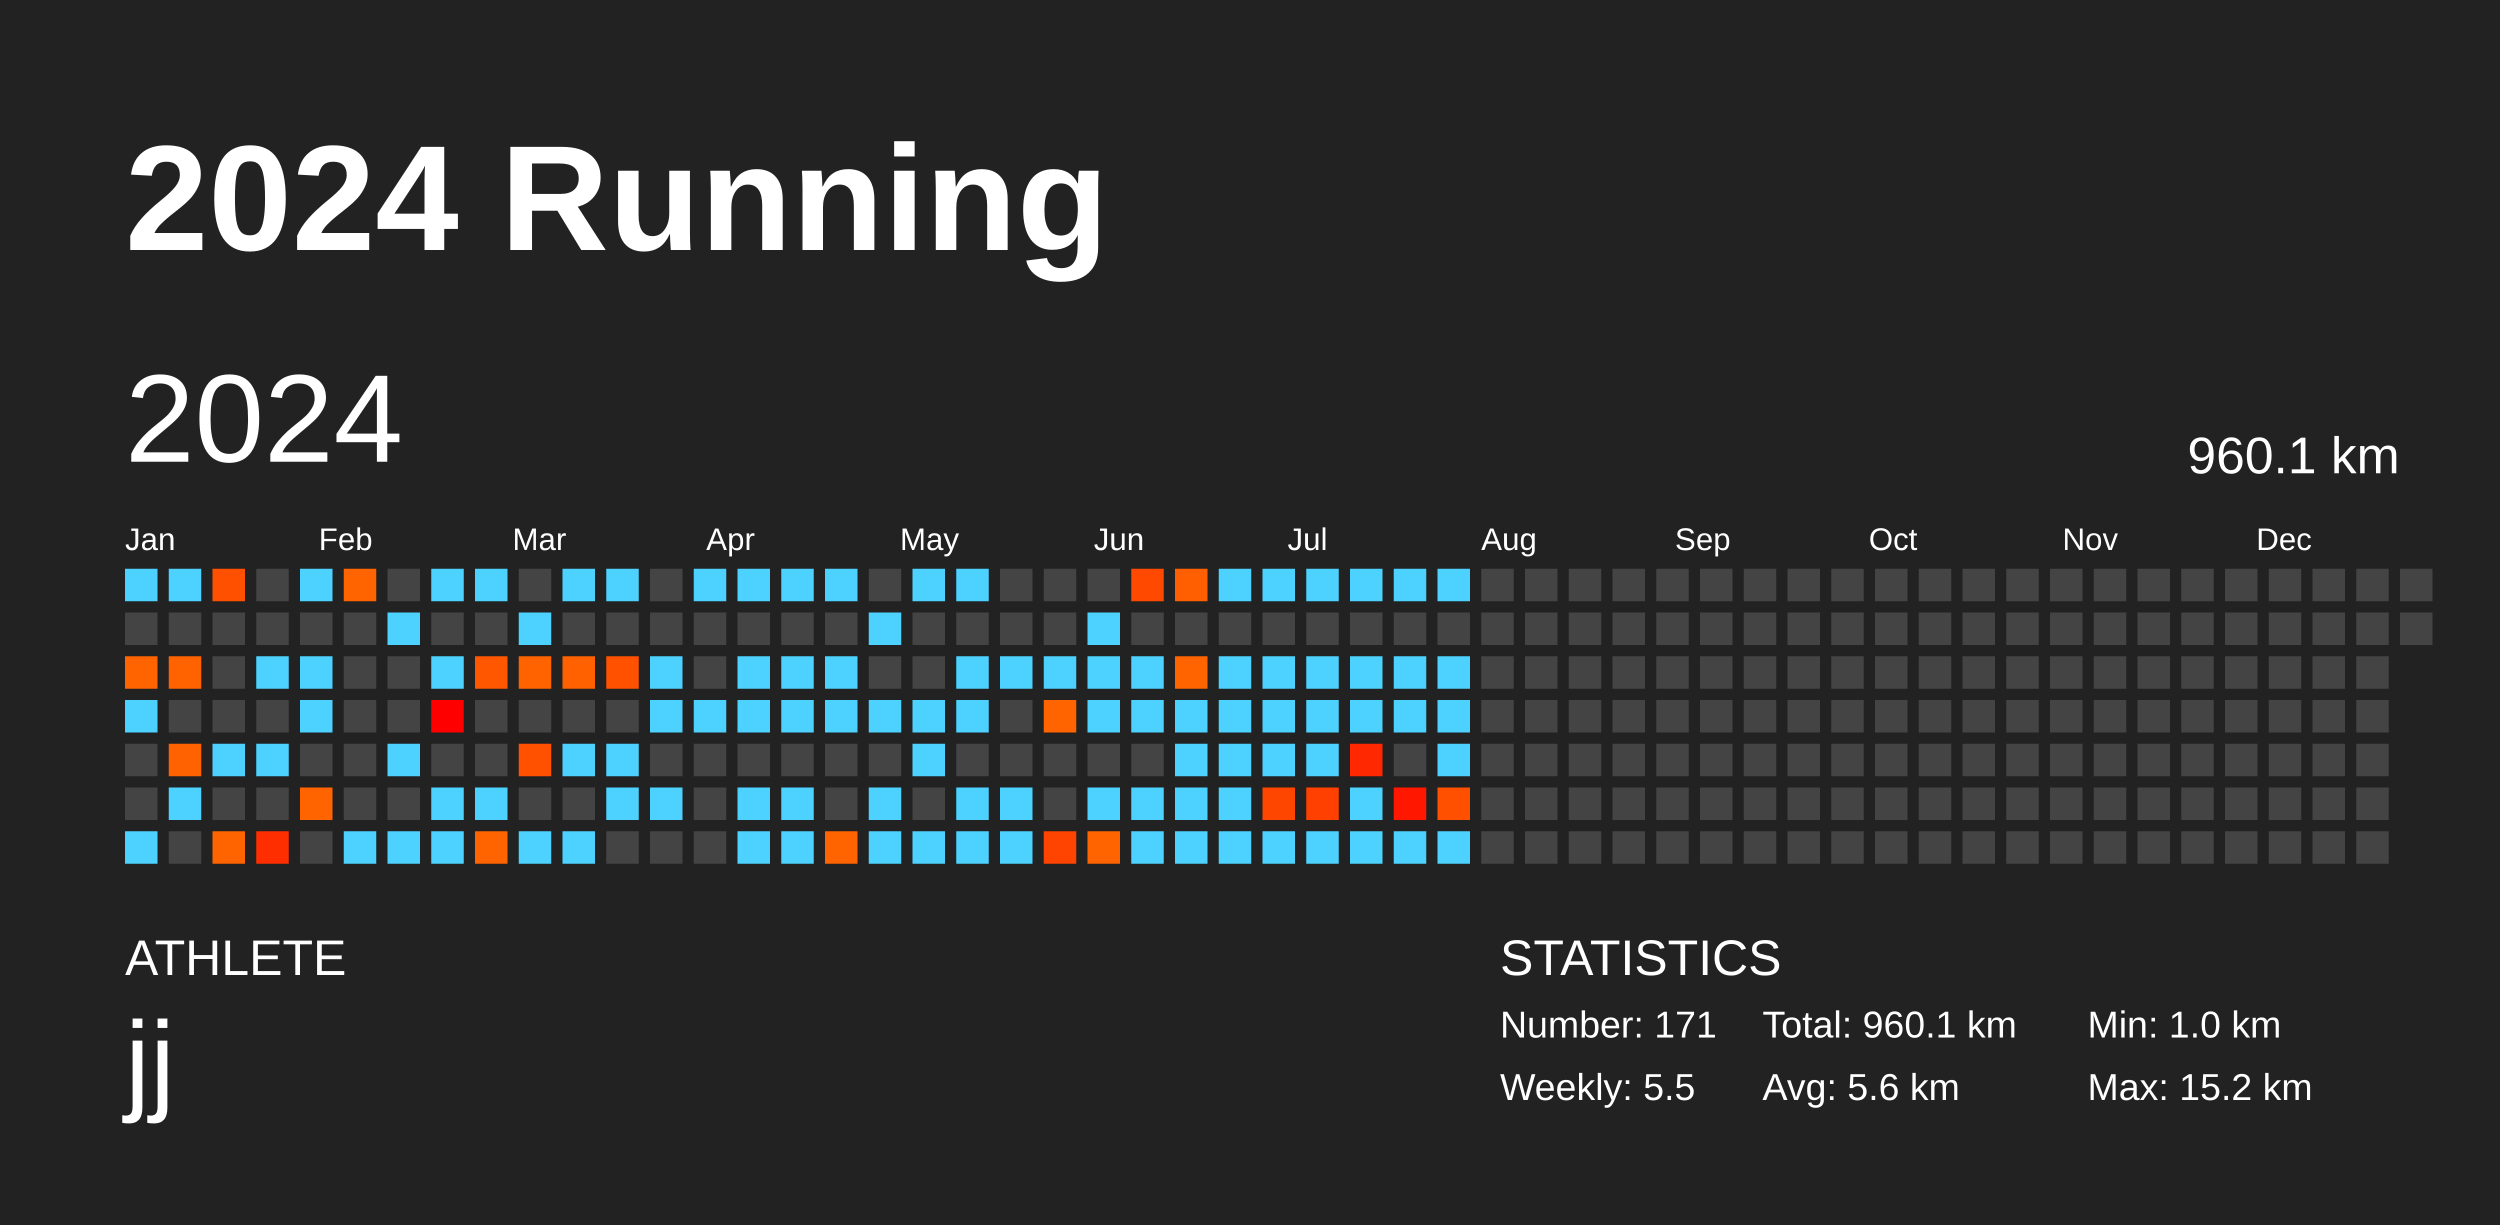
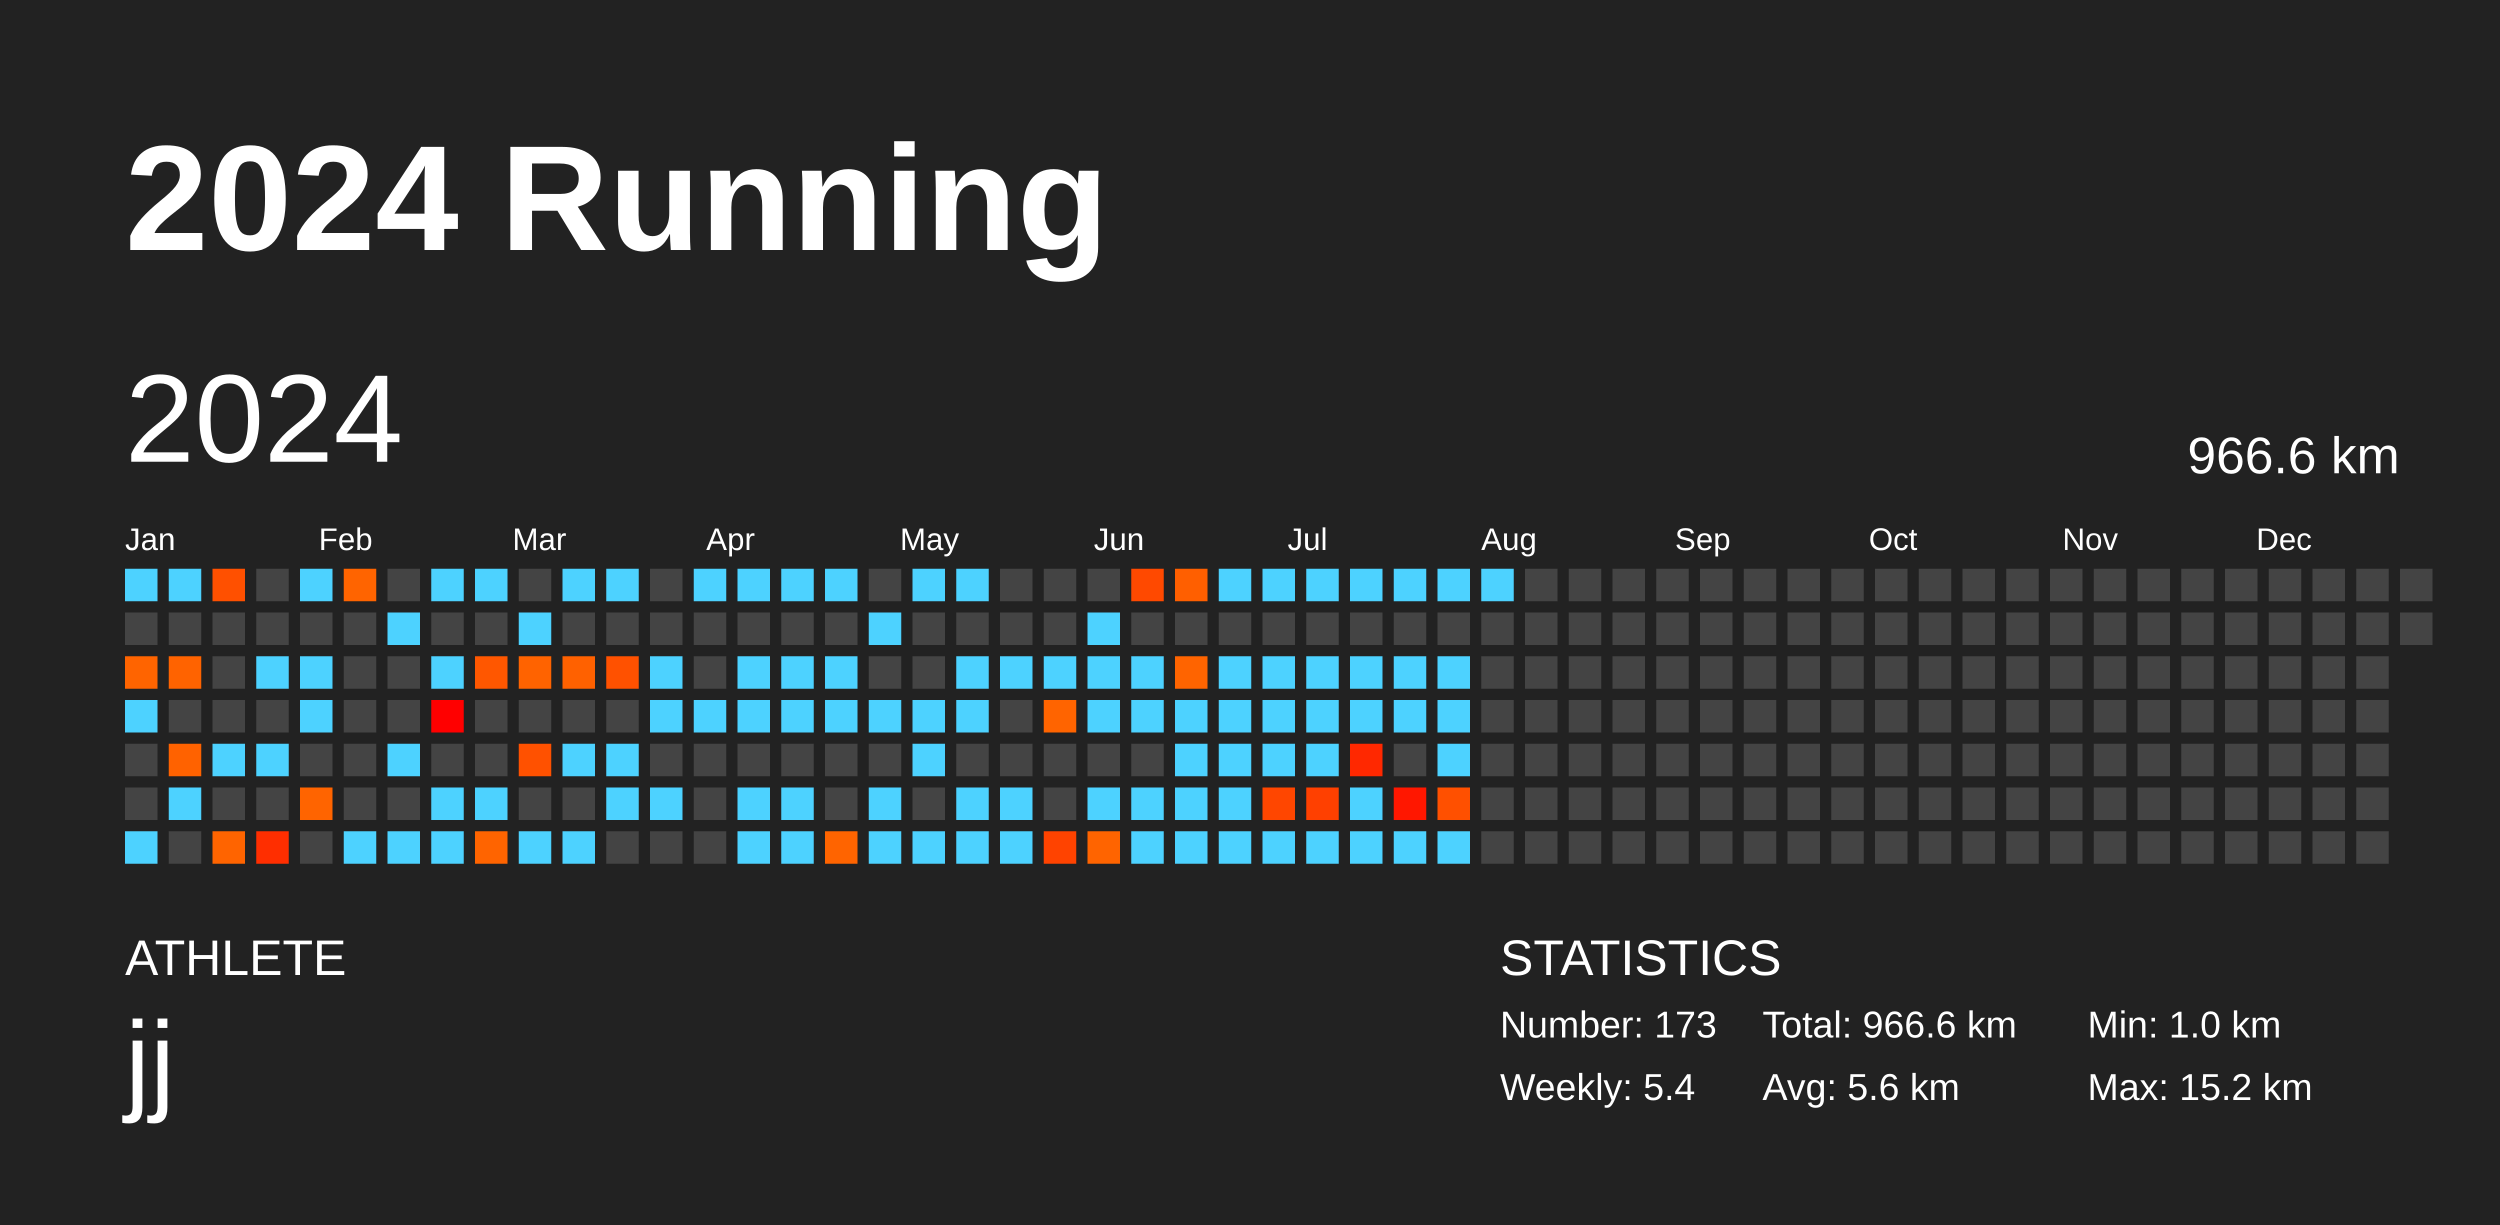
<svg xmlns="http://www.w3.org/2000/svg" baseProfile="full" height="98mm" version="1.1" viewBox="0,0,200,98" width="200mm">
  <defs />
  <rect fill="#222222" height="98" width="200" x="0" y="0" />
  <text fill="#FFFFFF" style="font-size:12px; font-family:Arial; font-weight:bold;" x="10" y="20">2024 Running</text>
  <text fill="#FFFFFF" style="font-size:4px; font-family:Arial" x="10" y="78">ATHLETE</text>
  <text fill="#FFFFFF" style="font-size:9px; font-family:Arial" x="10" y="88">jj</text>
  <text fill="#FFFFFF" style="font-size:4px; font-family:Arial" x="120" y="78">STATISTICS</text>
-   <text fill="#FFFFFF" style="font-size:3px; font-family:Arial" x="120" y="83">Number: 171</text>
-   <text fill="#FFFFFF" style="font-size:3px; font-family:Arial" x="120" y="88">Weekly: 5.5</text>
-   <text fill="#FFFFFF" style="font-size:3px; font-family:Arial" x="141" y="83">Total: 960.1 km</text>
+   <text fill="#FFFFFF" style="font-size:3px; font-family:Arial" x="120" y="83">Number: 173</text>
+   <text fill="#FFFFFF" style="font-size:3px; font-family:Arial" x="120" y="88">Weekly: 5.4</text>
+   <text fill="#FFFFFF" style="font-size:3px; font-family:Arial" x="141" y="83">Total: 966.6 km</text>
  <text fill="#FFFFFF" style="font-size:3px; font-family:Arial" x="141" y="88">Avg: 5.6 km</text>
  <text fill="#FFFFFF" style="font-size:3px; font-family:Arial" x="167" y="83">Min: 1.0 km</text>
  <text fill="#FFFFFF" style="font-size:3px; font-family:Arial" x="167" y="88">Max: 15.2 km</text>
  <text dominant-baseline="hanging" fill="#FFFFFF" style="font-size:10.0px; font-family:Arial;" x="10" y="30">2024</text>
-   <text dominant-baseline="hanging" fill="#FFFFFF" style="font-size:4.125px; font-family:Arial;" x="175" y="35">960.1 km</text>
+   <text dominant-baseline="hanging" fill="#FFFFFF" style="font-size:4.125px; font-family:Arial;" x="175" y="35">966.6 km</text>
  <text fill="#FFFFFF" style="font-size:2.5px; font-family:Arial" x="10.0" y="44">Jan</text>
  <text fill="#FFFFFF" style="font-size:2.5px; font-family:Arial" x="25.5" y="44">Feb</text>
  <text fill="#FFFFFF" style="font-size:2.5px; font-family:Arial" x="41.0" y="44">Mar</text>
  <text fill="#FFFFFF" style="font-size:2.5px; font-family:Arial" x="56.5" y="44">Apr</text>
  <text fill="#FFFFFF" style="font-size:2.5px; font-family:Arial" x="72.0" y="44">May</text>
  <text fill="#FFFFFF" style="font-size:2.5px; font-family:Arial" x="87.5" y="44">Jun</text>
  <text fill="#FFFFFF" style="font-size:2.5px; font-family:Arial" x="103.0" y="44">Jul</text>
  <text fill="#FFFFFF" style="font-size:2.5px; font-family:Arial" x="118.5" y="44">Aug</text>
  <text fill="#FFFFFF" style="font-size:2.5px; font-family:Arial" x="134.0" y="44">Sep</text>
  <text fill="#FFFFFF" style="font-size:2.5px; font-family:Arial" x="149.5" y="44">Oct</text>
  <text fill="#FFFFFF" style="font-size:2.5px; font-family:Arial" x="165.0" y="44">Nov</text>
  <text fill="#FFFFFF" style="font-size:2.5px; font-family:Arial" x="180.5" y="44">Dec</text>
  <rect fill="#4dd2ff" height="2.6" width="2.6" x="10.0" y="45.5" />
  <rect fill="#444444" height="2.6" width="2.6" x="10.0" y="49.0" />
  <rect fill="#ff6400" height="2.6" width="2.6" x="10.0" y="52.5" />
  <rect fill="#4dd2ff" height="2.6" width="2.6" x="10.0" y="56.0" />
  <rect fill="#444444" height="2.6" width="2.6" x="10.0" y="59.5" />
  <rect fill="#444444" height="2.6" width="2.6" x="10.0" y="63.0" />
  <rect fill="#4dd2ff" height="2.6" width="2.6" x="10.0" y="66.5" />
  <rect fill="#4dd2ff" height="2.6" width="2.6" x="13.5" y="45.5" />
  <rect fill="#444444" height="2.6" width="2.6" x="13.5" y="49.0" />
  <rect fill="#ff6300" height="2.6" width="2.6" x="13.5" y="52.5" />
  <rect fill="#444444" height="2.6" width="2.6" x="13.5" y="56.0" />
  <rect fill="#ff6200" height="2.6" width="2.6" x="13.5" y="59.5" />
  <rect fill="#4dd2ff" height="2.6" width="2.6" x="13.5" y="63.0" />
  <rect fill="#444444" height="2.6" width="2.6" x="13.5" y="66.5" />
  <rect fill="#ff5000" height="2.6" width="2.6" x="17.0" y="45.5" />
  <rect fill="#444444" height="2.6" width="2.6" x="17.0" y="49.0" />
  <rect fill="#444444" height="2.6" width="2.6" x="17.0" y="52.5" />
  <rect fill="#444444" height="2.6" width="2.6" x="17.0" y="56.0" />
  <rect fill="#4dd2ff" height="2.6" width="2.6" x="17.0" y="59.5" />
  <rect fill="#444444" height="2.6" width="2.6" x="17.0" y="63.0" />
  <rect fill="#ff6400" height="2.6" width="2.6" x="17.0" y="66.5" />
  <rect fill="#444444" height="2.6" width="2.6" x="20.5" y="45.5" />
  <rect fill="#444444" height="2.6" width="2.6" x="20.5" y="49.0" />
  <rect fill="#4dd2ff" height="2.6" width="2.6" x="20.5" y="52.5" />
  <rect fill="#444444" height="2.6" width="2.6" x="20.5" y="56.0" />
  <rect fill="#4dd2ff" height="2.6" width="2.6" x="20.5" y="59.5" />
  <rect fill="#444444" height="2.6" width="2.6" x="20.5" y="63.0" />
  <rect fill="#ff2e00" height="2.6" width="2.6" x="20.5" y="66.5" />
  <rect fill="#4dd2ff" height="2.6" width="2.6" x="24.0" y="45.5" />
  <rect fill="#444444" height="2.6" width="2.6" x="24.0" y="49.0" />
  <rect fill="#4dd2ff" height="2.6" width="2.6" x="24.0" y="52.5" />
  <rect fill="#4dd2ff" height="2.6" width="2.6" x="24.0" y="56.0" />
  <rect fill="#444444" height="2.6" width="2.6" x="24.0" y="59.5" />
  <rect fill="#ff6400" height="2.6" width="2.6" x="24.0" y="63.0" />
  <rect fill="#444444" height="2.6" width="2.6" x="24.0" y="66.5" />
  <rect fill="#ff6400" height="2.6" width="2.6" x="27.5" y="45.5" />
  <rect fill="#444444" height="2.6" width="2.6" x="27.5" y="49.0" />
  <rect fill="#444444" height="2.6" width="2.6" x="27.5" y="52.5" />
  <rect fill="#444444" height="2.6" width="2.6" x="27.5" y="56.0" />
  <rect fill="#444444" height="2.6" width="2.6" x="27.5" y="59.5" />
  <rect fill="#444444" height="2.6" width="2.6" x="27.5" y="63.0" />
  <rect fill="#4dd2ff" height="2.6" width="2.6" x="27.5" y="66.5" />
  <rect fill="#444444" height="2.6" width="2.6" x="31.0" y="45.5" />
  <rect fill="#4dd2ff" height="2.6" width="2.6" x="31.0" y="49.0" />
  <rect fill="#444444" height="2.6" width="2.6" x="31.0" y="52.5" />
  <rect fill="#444444" height="2.6" width="2.6" x="31.0" y="56.0" />
  <rect fill="#4dd2ff" height="2.6" width="2.6" x="31.0" y="59.5" />
  <rect fill="#444444" height="2.6" width="2.6" x="31.0" y="63.0" />
  <rect fill="#4dd2ff" height="2.6" width="2.6" x="31.0" y="66.5" />
  <rect fill="#4dd2ff" height="2.6" width="2.6" x="34.5" y="45.5" />
  <rect fill="#444444" height="2.6" width="2.6" x="34.5" y="49.0" />
  <rect fill="#4dd2ff" height="2.6" width="2.6" x="34.5" y="52.5" />
  <rect fill="#ff0000" height="2.6" width="2.6" x="34.5" y="56.0" />
  <rect fill="#444444" height="2.6" width="2.6" x="34.5" y="59.5" />
  <rect fill="#4dd2ff" height="2.6" width="2.6" x="34.5" y="63.0" />
  <rect fill="#4dd2ff" height="2.6" width="2.6" x="34.5" y="66.5" />
  <rect fill="#4dd2ff" height="2.6" width="2.6" x="38.0" y="45.5" />
  <rect fill="#444444" height="2.6" width="2.6" x="38.0" y="49.0" />
  <rect fill="#ff5700" height="2.6" width="2.6" x="38.0" y="52.5" />
  <rect fill="#444444" height="2.6" width="2.6" x="38.0" y="56.0" />
  <rect fill="#444444" height="2.6" width="2.6" x="38.0" y="59.5" />
  <rect fill="#4dd2ff" height="2.6" width="2.6" x="38.0" y="63.0" />
  <rect fill="#ff6400" height="2.6" width="2.6" x="38.0" y="66.5" />
  <rect fill="#444444" height="2.6" width="2.6" x="41.5" y="45.5" />
  <rect fill="#4dd2ff" height="2.6" width="2.6" x="41.5" y="49.0" />
  <rect fill="#ff6300" height="2.6" width="2.6" x="41.5" y="52.5" />
  <rect fill="#444444" height="2.6" width="2.6" x="41.5" y="56.0" />
  <rect fill="#ff5100" height="2.6" width="2.6" x="41.5" y="59.5" />
  <rect fill="#444444" height="2.6" width="2.6" x="41.5" y="63.0" />
  <rect fill="#4dd2ff" height="2.6" width="2.6" x="41.5" y="66.5" />
  <rect fill="#4dd2ff" height="2.6" width="2.6" x="45.0" y="45.5" />
  <rect fill="#444444" height="2.6" width="2.6" x="45.0" y="49.0" />
  <rect fill="#ff6100" height="2.6" width="2.6" x="45.0" y="52.5" />
  <rect fill="#444444" height="2.6" width="2.6" x="45.0" y="56.0" />
  <rect fill="#4dd2ff" height="2.6" width="2.6" x="45.0" y="59.5" />
  <rect fill="#444444" height="2.6" width="2.6" x="45.0" y="63.0" />
  <rect fill="#4dd2ff" height="2.6" width="2.6" x="45.0" y="66.5" />
  <rect fill="#4dd2ff" height="2.6" width="2.6" x="48.5" y="45.5" />
  <rect fill="#444444" height="2.6" width="2.6" x="48.5" y="49.0" />
  <rect fill="#ff5100" height="2.6" width="2.6" x="48.5" y="52.5" />
  <rect fill="#444444" height="2.6" width="2.6" x="48.5" y="56.0" />
  <rect fill="#4dd2ff" height="2.6" width="2.6" x="48.5" y="59.5" />
  <rect fill="#4dd2ff" height="2.6" width="2.6" x="48.5" y="63.0" />
  <rect fill="#444444" height="2.6" width="2.6" x="48.5" y="66.5" />
  <rect fill="#444444" height="2.6" width="2.6" x="52.0" y="45.5" />
  <rect fill="#444444" height="2.6" width="2.6" x="52.0" y="49.0" />
  <rect fill="#4dd2ff" height="2.6" width="2.6" x="52.0" y="52.5" />
  <rect fill="#4dd2ff" height="2.6" width="2.6" x="52.0" y="56.0" />
  <rect fill="#444444" height="2.6" width="2.6" x="52.0" y="59.5" />
  <rect fill="#4dd2ff" height="2.6" width="2.6" x="52.0" y="63.0" />
  <rect fill="#444444" height="2.6" width="2.6" x="52.0" y="66.5" />
  <rect fill="#4dd2ff" height="2.6" width="2.6" x="55.5" y="45.5" />
  <rect fill="#444444" height="2.6" width="2.6" x="55.5" y="49.0" />
  <rect fill="#444444" height="2.6" width="2.6" x="55.5" y="52.5" />
  <rect fill="#4dd2ff" height="2.6" width="2.6" x="55.5" y="56.0" />
  <rect fill="#444444" height="2.6" width="2.6" x="55.5" y="59.5" />
  <rect fill="#444444" height="2.6" width="2.6" x="55.5" y="63.0" />
  <rect fill="#444444" height="2.6" width="2.6" x="55.5" y="66.5" />
  <rect fill="#4dd2ff" height="2.6" width="2.6" x="59.0" y="45.5" />
  <rect fill="#444444" height="2.6" width="2.6" x="59.0" y="49.0" />
  <rect fill="#4dd2ff" height="2.6" width="2.6" x="59.0" y="52.5" />
  <rect fill="#4dd2ff" height="2.6" width="2.6" x="59.0" y="56.0" />
  <rect fill="#444444" height="2.6" width="2.6" x="59.0" y="59.5" />
  <rect fill="#4dd2ff" height="2.6" width="2.6" x="59.0" y="63.0" />
  <rect fill="#4dd2ff" height="2.6" width="2.6" x="59.0" y="66.5" />
  <rect fill="#4dd2ff" height="2.6" width="2.6" x="62.5" y="45.5" />
  <rect fill="#444444" height="2.6" width="2.6" x="62.5" y="49.0" />
  <rect fill="#4dd2ff" height="2.6" width="2.6" x="62.5" y="52.5" />
  <rect fill="#4dd2ff" height="2.6" width="2.6" x="62.5" y="56.0" />
  <rect fill="#444444" height="2.6" width="2.6" x="62.5" y="59.5" />
  <rect fill="#4dd2ff" height="2.6" width="2.6" x="62.5" y="63.0" />
  <rect fill="#4dd2ff" height="2.6" width="2.6" x="62.5" y="66.5" />
  <rect fill="#4dd2ff" height="2.6" width="2.6" x="66.0" y="45.5" />
  <rect fill="#444444" height="2.6" width="2.6" x="66.0" y="49.0" />
  <rect fill="#4dd2ff" height="2.6" width="2.6" x="66.0" y="52.5" />
  <rect fill="#4dd2ff" height="2.6" width="2.6" x="66.0" y="56.0" />
  <rect fill="#444444" height="2.6" width="2.6" x="66.0" y="59.5" />
  <rect fill="#444444" height="2.6" width="2.6" x="66.0" y="63.0" />
  <rect fill="#ff6400" height="2.6" width="2.6" x="66.0" y="66.5" />
  <rect fill="#444444" height="2.6" width="2.6" x="69.5" y="45.5" />
  <rect fill="#4dd2ff" height="2.6" width="2.6" x="69.5" y="49.0" />
  <rect fill="#444444" height="2.6" width="2.6" x="69.5" y="52.5" />
  <rect fill="#4dd2ff" height="2.6" width="2.6" x="69.5" y="56.0" />
  <rect fill="#444444" height="2.6" width="2.6" x="69.5" y="59.5" />
  <rect fill="#4dd2ff" height="2.6" width="2.6" x="69.5" y="63.0" />
  <rect fill="#4dd2ff" height="2.6" width="2.6" x="69.5" y="66.5" />
  <rect fill="#4dd2ff" height="2.6" width="2.6" x="73.0" y="45.5" />
  <rect fill="#444444" height="2.6" width="2.6" x="73.0" y="49.0" />
  <rect fill="#444444" height="2.6" width="2.6" x="73.0" y="52.5" />
  <rect fill="#4dd2ff" height="2.6" width="2.6" x="73.0" y="56.0" />
  <rect fill="#4dd2ff" height="2.6" width="2.6" x="73.0" y="59.5" />
  <rect fill="#444444" height="2.6" width="2.6" x="73.0" y="63.0" />
  <rect fill="#4dd2ff" height="2.6" width="2.6" x="73.0" y="66.5" />
  <rect fill="#4dd2ff" height="2.6" width="2.6" x="76.5" y="45.5" />
  <rect fill="#444444" height="2.6" width="2.6" x="76.5" y="49.0" />
  <rect fill="#4dd2ff" height="2.6" width="2.6" x="76.5" y="52.5" />
  <rect fill="#4dd2ff" height="2.6" width="2.6" x="76.5" y="56.0" />
  <rect fill="#444444" height="2.6" width="2.6" x="76.5" y="59.5" />
  <rect fill="#4dd2ff" height="2.6" width="2.6" x="76.5" y="63.0" />
  <rect fill="#4dd2ff" height="2.6" width="2.6" x="76.5" y="66.5" />
  <rect fill="#444444" height="2.6" width="2.6" x="80.0" y="45.5" />
  <rect fill="#444444" height="2.6" width="2.6" x="80.0" y="49.0" />
  <rect fill="#4dd2ff" height="2.6" width="2.6" x="80.0" y="52.5" />
  <rect fill="#444444" height="2.6" width="2.6" x="80.0" y="56.0" />
  <rect fill="#444444" height="2.6" width="2.6" x="80.0" y="59.5" />
  <rect fill="#4dd2ff" height="2.6" width="2.6" x="80.0" y="63.0" />
  <rect fill="#4dd2ff" height="2.6" width="2.6" x="80.0" y="66.5" />
  <rect fill="#444444" height="2.6" width="2.6" x="83.5" y="45.5" />
  <rect fill="#444444" height="2.6" width="2.6" x="83.5" y="49.0" />
  <rect fill="#4dd2ff" height="2.6" width="2.6" x="83.5" y="52.5" />
  <rect fill="#ff6400" height="2.6" width="2.6" x="83.5" y="56.0" />
  <rect fill="#444444" height="2.6" width="2.6" x="83.5" y="59.5" />
  <rect fill="#444444" height="2.6" width="2.6" x="83.5" y="63.0" />
  <rect fill="#ff4300" height="2.6" width="2.6" x="83.5" y="66.5" />
  <rect fill="#444444" height="2.6" width="2.6" x="87.0" y="45.5" />
  <rect fill="#4dd2ff" height="2.6" width="2.6" x="87.0" y="49.0" />
  <rect fill="#4dd2ff" height="2.6" width="2.6" x="87.0" y="52.5" />
  <rect fill="#4dd2ff" height="2.6" width="2.6" x="87.0" y="56.0" />
  <rect fill="#444444" height="2.6" width="2.6" x="87.0" y="59.5" />
  <rect fill="#4dd2ff" height="2.6" width="2.6" x="87.0" y="63.0" />
  <rect fill="#ff6400" height="2.6" width="2.6" x="87.0" y="66.5" />
  <rect fill="#ff4900" height="2.6" width="2.6" x="90.5" y="45.5" />
  <rect fill="#444444" height="2.6" width="2.6" x="90.5" y="49.0" />
  <rect fill="#4dd2ff" height="2.6" width="2.6" x="90.5" y="52.5" />
  <rect fill="#4dd2ff" height="2.6" width="2.6" x="90.5" y="56.0" />
  <rect fill="#444444" height="2.6" width="2.6" x="90.5" y="59.5" />
  <rect fill="#4dd2ff" height="2.6" width="2.6" x="90.5" y="63.0" />
  <rect fill="#4dd2ff" height="2.6" width="2.6" x="90.5" y="66.5" />
  <rect fill="#ff5f00" height="2.6" width="2.6" x="94.0" y="45.5" />
  <rect fill="#444444" height="2.6" width="2.6" x="94.0" y="49.0" />
  <rect fill="#ff6400" height="2.6" width="2.6" x="94.0" y="52.5" />
  <rect fill="#4dd2ff" height="2.6" width="2.6" x="94.0" y="56.0" />
  <rect fill="#4dd2ff" height="2.6" width="2.6" x="94.0" y="59.5" />
  <rect fill="#4dd2ff" height="2.6" width="2.6" x="94.0" y="63.0" />
  <rect fill="#4dd2ff" height="2.6" width="2.6" x="94.0" y="66.5" />
  <rect fill="#4dd2ff" height="2.6" width="2.6" x="97.5" y="45.5" />
  <rect fill="#444444" height="2.6" width="2.6" x="97.5" y="49.0" />
  <rect fill="#4dd2ff" height="2.6" width="2.6" x="97.5" y="52.5" />
  <rect fill="#4dd2ff" height="2.6" width="2.6" x="97.5" y="56.0" />
  <rect fill="#4dd2ff" height="2.6" width="2.6" x="97.5" y="59.5" />
  <rect fill="#4dd2ff" height="2.6" width="2.6" x="97.5" y="63.0" />
  <rect fill="#4dd2ff" height="2.6" width="2.6" x="97.5" y="66.5" />
  <rect fill="#4dd2ff" height="2.6" width="2.6" x="101.0" y="45.5" />
  <rect fill="#444444" height="2.6" width="2.6" x="101.0" y="49.0" />
  <rect fill="#4dd2ff" height="2.6" width="2.6" x="101.0" y="52.5" />
  <rect fill="#4dd2ff" height="2.6" width="2.6" x="101.0" y="56.0" />
  <rect fill="#4dd2ff" height="2.6" width="2.6" x="101.0" y="59.5" />
  <rect fill="#ff4600" height="2.6" width="2.6" x="101.0" y="63.0" />
  <rect fill="#4dd2ff" height="2.6" width="2.6" x="101.0" y="66.5" />
  <rect fill="#4dd2ff" height="2.6" width="2.6" x="104.5" y="45.5" />
  <rect fill="#444444" height="2.6" width="2.6" x="104.5" y="49.0" />
  <rect fill="#4dd2ff" height="2.6" width="2.6" x="104.5" y="52.5" />
  <rect fill="#4dd2ff" height="2.6" width="2.6" x="104.5" y="56.0" />
  <rect fill="#4dd2ff" height="2.6" width="2.6" x="104.5" y="59.5" />
  <rect fill="#ff4000" height="2.6" width="2.6" x="104.5" y="63.0" />
  <rect fill="#4dd2ff" height="2.6" width="2.6" x="104.5" y="66.5" />
  <rect fill="#4dd2ff" height="2.6" width="2.6" x="108.0" y="45.5" />
  <rect fill="#444444" height="2.6" width="2.6" x="108.0" y="49.0" />
  <rect fill="#4dd2ff" height="2.6" width="2.6" x="108.0" y="52.5" />
  <rect fill="#4dd2ff" height="2.6" width="2.6" x="108.0" y="56.0" />
  <rect fill="#ff2800" height="2.6" width="2.6" x="108.0" y="59.5" />
  <rect fill="#4dd2ff" height="2.6" width="2.6" x="108.0" y="63.0" />
  <rect fill="#4dd2ff" height="2.6" width="2.6" x="108.0" y="66.5" />
  <rect fill="#4dd2ff" height="2.6" width="2.6" x="111.5" y="45.5" />
  <rect fill="#444444" height="2.6" width="2.6" x="111.5" y="49.0" />
  <rect fill="#4dd2ff" height="2.6" width="2.6" x="111.5" y="52.5" />
  <rect fill="#4dd2ff" height="2.6" width="2.6" x="111.5" y="56.0" />
  <rect fill="#444444" height="2.6" width="2.6" x="111.5" y="59.5" />
  <rect fill="#ff1700" height="2.6" width="2.6" x="111.5" y="63.0" />
  <rect fill="#4dd2ff" height="2.6" width="2.6" x="111.5" y="66.5" />
  <rect fill="#4dd2ff" height="2.6" width="2.6" x="115.0" y="45.5" />
  <rect fill="#444444" height="2.6" width="2.6" x="115.0" y="49.0" />
  <rect fill="#4dd2ff" height="2.6" width="2.6" x="115.0" y="52.5" />
  <rect fill="#4dd2ff" height="2.6" width="2.6" x="115.0" y="56.0" />
  <rect fill="#4dd2ff" height="2.6" width="2.6" x="115.0" y="59.5" />
  <rect fill="#ff5000" height="2.6" width="2.6" x="115.0" y="63.0" />
  <rect fill="#4dd2ff" height="2.6" width="2.6" x="115.0" y="66.5" />
-   <rect fill="#444444" height="2.6" width="2.6" x="118.5" y="45.5" />
+   <rect fill="#4dd2ff" height="2.6" width="2.6" x="118.5" y="45.5" />
  <rect fill="#444444" height="2.6" width="2.6" x="118.5" y="49.0" />
  <rect fill="#444444" height="2.6" width="2.6" x="118.5" y="52.5" />
  <rect fill="#444444" height="2.6" width="2.6" x="118.5" y="56.0" />
  <rect fill="#444444" height="2.6" width="2.6" x="118.5" y="59.5" />
  <rect fill="#444444" height="2.6" width="2.6" x="118.5" y="63.0" />
  <rect fill="#444444" height="2.6" width="2.6" x="118.5" y="66.5" />
  <rect fill="#444444" height="2.6" width="2.6" x="122.0" y="45.5" />
  <rect fill="#444444" height="2.6" width="2.6" x="122.0" y="49.0" />
  <rect fill="#444444" height="2.6" width="2.6" x="122.0" y="52.5" />
  <rect fill="#444444" height="2.6" width="2.6" x="122.0" y="56.0" />
  <rect fill="#444444" height="2.6" width="2.6" x="122.0" y="59.5" />
  <rect fill="#444444" height="2.6" width="2.6" x="122.0" y="63.0" />
  <rect fill="#444444" height="2.6" width="2.6" x="122.0" y="66.5" />
  <rect fill="#444444" height="2.6" width="2.6" x="125.5" y="45.5" />
  <rect fill="#444444" height="2.6" width="2.6" x="125.5" y="49.0" />
  <rect fill="#444444" height="2.6" width="2.6" x="125.5" y="52.5" />
  <rect fill="#444444" height="2.6" width="2.6" x="125.5" y="56.0" />
  <rect fill="#444444" height="2.6" width="2.6" x="125.5" y="59.5" />
  <rect fill="#444444" height="2.6" width="2.6" x="125.5" y="63.0" />
  <rect fill="#444444" height="2.6" width="2.6" x="125.5" y="66.5" />
  <rect fill="#444444" height="2.6" width="2.6" x="129.0" y="45.5" />
  <rect fill="#444444" height="2.6" width="2.6" x="129.0" y="49.0" />
  <rect fill="#444444" height="2.6" width="2.6" x="129.0" y="52.5" />
  <rect fill="#444444" height="2.6" width="2.6" x="129.0" y="56.0" />
  <rect fill="#444444" height="2.6" width="2.6" x="129.0" y="59.5" />
  <rect fill="#444444" height="2.6" width="2.6" x="129.0" y="63.0" />
  <rect fill="#444444" height="2.6" width="2.6" x="129.0" y="66.5" />
  <rect fill="#444444" height="2.6" width="2.6" x="132.5" y="45.5" />
  <rect fill="#444444" height="2.6" width="2.6" x="132.5" y="49.0" />
  <rect fill="#444444" height="2.6" width="2.6" x="132.5" y="52.5" />
  <rect fill="#444444" height="2.6" width="2.6" x="132.5" y="56.0" />
  <rect fill="#444444" height="2.6" width="2.6" x="132.5" y="59.5" />
  <rect fill="#444444" height="2.6" width="2.6" x="132.5" y="63.0" />
  <rect fill="#444444" height="2.6" width="2.6" x="132.5" y="66.5" />
  <rect fill="#444444" height="2.6" width="2.6" x="136.0" y="45.5" />
  <rect fill="#444444" height="2.6" width="2.6" x="136.0" y="49.0" />
  <rect fill="#444444" height="2.6" width="2.6" x="136.0" y="52.5" />
  <rect fill="#444444" height="2.6" width="2.6" x="136.0" y="56.0" />
  <rect fill="#444444" height="2.6" width="2.6" x="136.0" y="59.5" />
  <rect fill="#444444" height="2.6" width="2.6" x="136.0" y="63.0" />
  <rect fill="#444444" height="2.6" width="2.6" x="136.0" y="66.5" />
  <rect fill="#444444" height="2.6" width="2.6" x="139.5" y="45.5" />
  <rect fill="#444444" height="2.6" width="2.6" x="139.5" y="49.0" />
  <rect fill="#444444" height="2.6" width="2.6" x="139.5" y="52.5" />
  <rect fill="#444444" height="2.6" width="2.6" x="139.5" y="56.0" />
  <rect fill="#444444" height="2.6" width="2.6" x="139.5" y="59.5" />
  <rect fill="#444444" height="2.6" width="2.6" x="139.5" y="63.0" />
  <rect fill="#444444" height="2.6" width="2.6" x="139.5" y="66.5" />
  <rect fill="#444444" height="2.6" width="2.6" x="143.0" y="45.5" />
  <rect fill="#444444" height="2.6" width="2.6" x="143.0" y="49.0" />
  <rect fill="#444444" height="2.6" width="2.6" x="143.0" y="52.5" />
  <rect fill="#444444" height="2.6" width="2.6" x="143.0" y="56.0" />
  <rect fill="#444444" height="2.6" width="2.6" x="143.0" y="59.5" />
  <rect fill="#444444" height="2.6" width="2.6" x="143.0" y="63.0" />
  <rect fill="#444444" height="2.6" width="2.6" x="143.0" y="66.5" />
  <rect fill="#444444" height="2.6" width="2.6" x="146.5" y="45.5" />
  <rect fill="#444444" height="2.6" width="2.6" x="146.5" y="49.0" />
  <rect fill="#444444" height="2.6" width="2.6" x="146.5" y="52.5" />
  <rect fill="#444444" height="2.6" width="2.6" x="146.5" y="56.0" />
  <rect fill="#444444" height="2.6" width="2.6" x="146.5" y="59.5" />
  <rect fill="#444444" height="2.6" width="2.6" x="146.5" y="63.0" />
  <rect fill="#444444" height="2.6" width="2.6" x="146.5" y="66.5" />
  <rect fill="#444444" height="2.6" width="2.6" x="150.0" y="45.5" />
  <rect fill="#444444" height="2.6" width="2.6" x="150.0" y="49.0" />
  <rect fill="#444444" height="2.6" width="2.6" x="150.0" y="52.5" />
  <rect fill="#444444" height="2.6" width="2.6" x="150.0" y="56.0" />
  <rect fill="#444444" height="2.6" width="2.6" x="150.0" y="59.5" />
  <rect fill="#444444" height="2.6" width="2.6" x="150.0" y="63.0" />
  <rect fill="#444444" height="2.6" width="2.6" x="150.0" y="66.5" />
  <rect fill="#444444" height="2.6" width="2.6" x="153.5" y="45.5" />
  <rect fill="#444444" height="2.6" width="2.6" x="153.5" y="49.0" />
  <rect fill="#444444" height="2.6" width="2.6" x="153.5" y="52.5" />
  <rect fill="#444444" height="2.6" width="2.6" x="153.5" y="56.0" />
  <rect fill="#444444" height="2.6" width="2.6" x="153.5" y="59.5" />
  <rect fill="#444444" height="2.6" width="2.6" x="153.5" y="63.0" />
  <rect fill="#444444" height="2.6" width="2.6" x="153.5" y="66.5" />
  <rect fill="#444444" height="2.6" width="2.6" x="157.0" y="45.5" />
  <rect fill="#444444" height="2.6" width="2.6" x="157.0" y="49.0" />
  <rect fill="#444444" height="2.6" width="2.6" x="157.0" y="52.5" />
  <rect fill="#444444" height="2.6" width="2.6" x="157.0" y="56.0" />
  <rect fill="#444444" height="2.6" width="2.6" x="157.0" y="59.5" />
  <rect fill="#444444" height="2.6" width="2.6" x="157.0" y="63.0" />
  <rect fill="#444444" height="2.6" width="2.6" x="157.0" y="66.5" />
  <rect fill="#444444" height="2.6" width="2.6" x="160.5" y="45.5" />
  <rect fill="#444444" height="2.6" width="2.6" x="160.5" y="49.0" />
  <rect fill="#444444" height="2.6" width="2.6" x="160.5" y="52.5" />
  <rect fill="#444444" height="2.6" width="2.6" x="160.5" y="56.0" />
  <rect fill="#444444" height="2.6" width="2.6" x="160.5" y="59.5" />
  <rect fill="#444444" height="2.6" width="2.6" x="160.5" y="63.0" />
  <rect fill="#444444" height="2.6" width="2.6" x="160.5" y="66.5" />
  <rect fill="#444444" height="2.6" width="2.6" x="164.0" y="45.5" />
  <rect fill="#444444" height="2.6" width="2.6" x="164.0" y="49.0" />
  <rect fill="#444444" height="2.6" width="2.6" x="164.0" y="52.5" />
  <rect fill="#444444" height="2.6" width="2.6" x="164.0" y="56.0" />
  <rect fill="#444444" height="2.6" width="2.6" x="164.0" y="59.5" />
  <rect fill="#444444" height="2.6" width="2.6" x="164.0" y="63.0" />
  <rect fill="#444444" height="2.6" width="2.6" x="164.0" y="66.5" />
  <rect fill="#444444" height="2.6" width="2.6" x="167.5" y="45.5" />
  <rect fill="#444444" height="2.6" width="2.6" x="167.5" y="49.0" />
  <rect fill="#444444" height="2.6" width="2.6" x="167.5" y="52.5" />
  <rect fill="#444444" height="2.6" width="2.6" x="167.5" y="56.0" />
  <rect fill="#444444" height="2.6" width="2.6" x="167.5" y="59.5" />
  <rect fill="#444444" height="2.6" width="2.6" x="167.5" y="63.0" />
  <rect fill="#444444" height="2.6" width="2.6" x="167.5" y="66.5" />
  <rect fill="#444444" height="2.6" width="2.6" x="171.0" y="45.5" />
  <rect fill="#444444" height="2.6" width="2.6" x="171.0" y="49.0" />
  <rect fill="#444444" height="2.6" width="2.6" x="171.0" y="52.5" />
  <rect fill="#444444" height="2.6" width="2.6" x="171.0" y="56.0" />
  <rect fill="#444444" height="2.6" width="2.6" x="171.0" y="59.5" />
  <rect fill="#444444" height="2.6" width="2.6" x="171.0" y="63.0" />
  <rect fill="#444444" height="2.6" width="2.6" x="171.0" y="66.5" />
  <rect fill="#444444" height="2.6" width="2.6" x="174.5" y="45.5" />
  <rect fill="#444444" height="2.6" width="2.6" x="174.5" y="49.0" />
  <rect fill="#444444" height="2.6" width="2.6" x="174.5" y="52.5" />
  <rect fill="#444444" height="2.6" width="2.6" x="174.5" y="56.0" />
  <rect fill="#444444" height="2.6" width="2.6" x="174.5" y="59.5" />
  <rect fill="#444444" height="2.6" width="2.6" x="174.5" y="63.0" />
  <rect fill="#444444" height="2.6" width="2.6" x="174.5" y="66.5" />
  <rect fill="#444444" height="2.6" width="2.6" x="178.0" y="45.5" />
  <rect fill="#444444" height="2.6" width="2.6" x="178.0" y="49.0" />
  <rect fill="#444444" height="2.6" width="2.6" x="178.0" y="52.5" />
  <rect fill="#444444" height="2.6" width="2.6" x="178.0" y="56.0" />
  <rect fill="#444444" height="2.6" width="2.6" x="178.0" y="59.5" />
  <rect fill="#444444" height="2.6" width="2.6" x="178.0" y="63.0" />
  <rect fill="#444444" height="2.6" width="2.6" x="178.0" y="66.5" />
  <rect fill="#444444" height="2.6" width="2.6" x="181.5" y="45.5" />
  <rect fill="#444444" height="2.6" width="2.6" x="181.5" y="49.0" />
  <rect fill="#444444" height="2.6" width="2.6" x="181.5" y="52.5" />
  <rect fill="#444444" height="2.6" width="2.6" x="181.5" y="56.0" />
  <rect fill="#444444" height="2.6" width="2.6" x="181.5" y="59.5" />
  <rect fill="#444444" height="2.6" width="2.6" x="181.5" y="63.0" />
  <rect fill="#444444" height="2.6" width="2.6" x="181.5" y="66.5" />
  <rect fill="#444444" height="2.6" width="2.6" x="185.0" y="45.5" />
  <rect fill="#444444" height="2.6" width="2.6" x="185.0" y="49.0" />
  <rect fill="#444444" height="2.6" width="2.6" x="185.0" y="52.5" />
  <rect fill="#444444" height="2.6" width="2.6" x="185.0" y="56.0" />
  <rect fill="#444444" height="2.6" width="2.6" x="185.0" y="59.5" />
  <rect fill="#444444" height="2.6" width="2.6" x="185.0" y="63.0" />
  <rect fill="#444444" height="2.6" width="2.6" x="185.0" y="66.5" />
  <rect fill="#444444" height="2.6" width="2.6" x="188.5" y="45.5" />
  <rect fill="#444444" height="2.6" width="2.6" x="188.5" y="49.0" />
  <rect fill="#444444" height="2.6" width="2.6" x="188.5" y="52.5" />
  <rect fill="#444444" height="2.6" width="2.6" x="188.5" y="56.0" />
  <rect fill="#444444" height="2.6" width="2.6" x="188.5" y="59.5" />
  <rect fill="#444444" height="2.6" width="2.6" x="188.5" y="63.0" />
  <rect fill="#444444" height="2.6" width="2.6" x="188.5" y="66.5" />
  <rect fill="#444444" height="2.6" width="2.6" x="192.0" y="45.5" />
  <rect fill="#444444" height="2.6" width="2.6" x="192.0" y="49.0" />
</svg>
